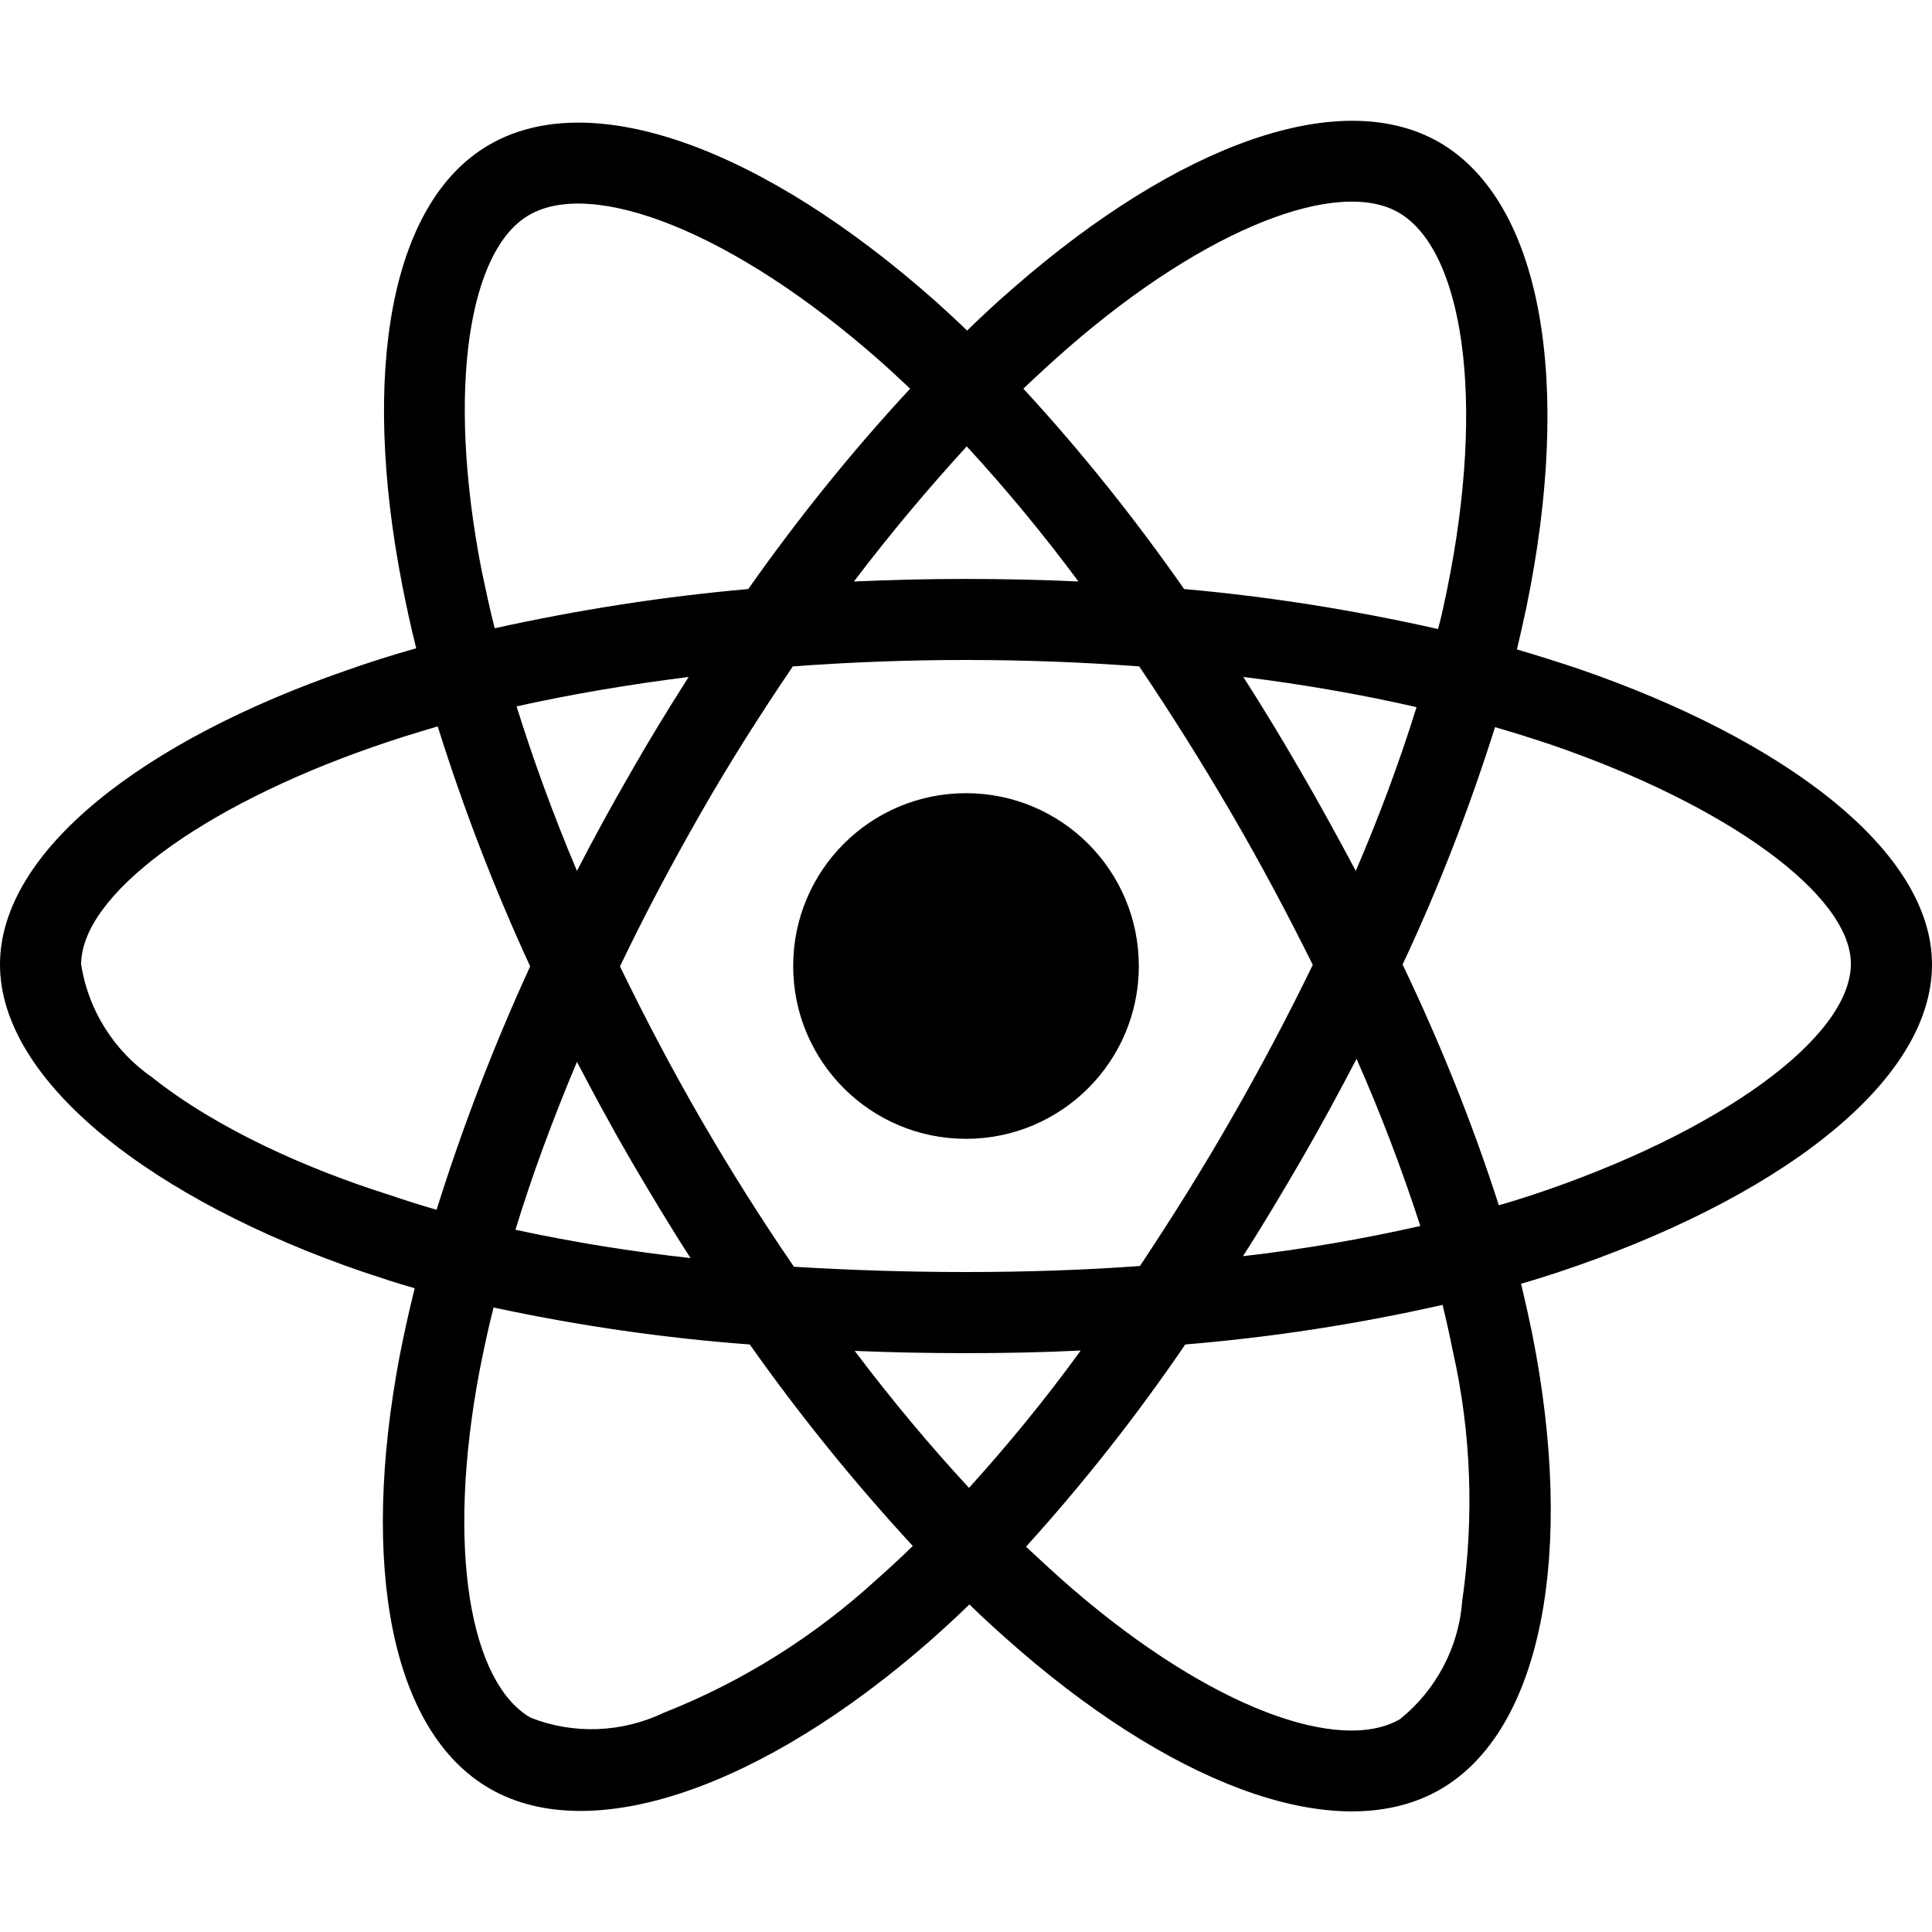
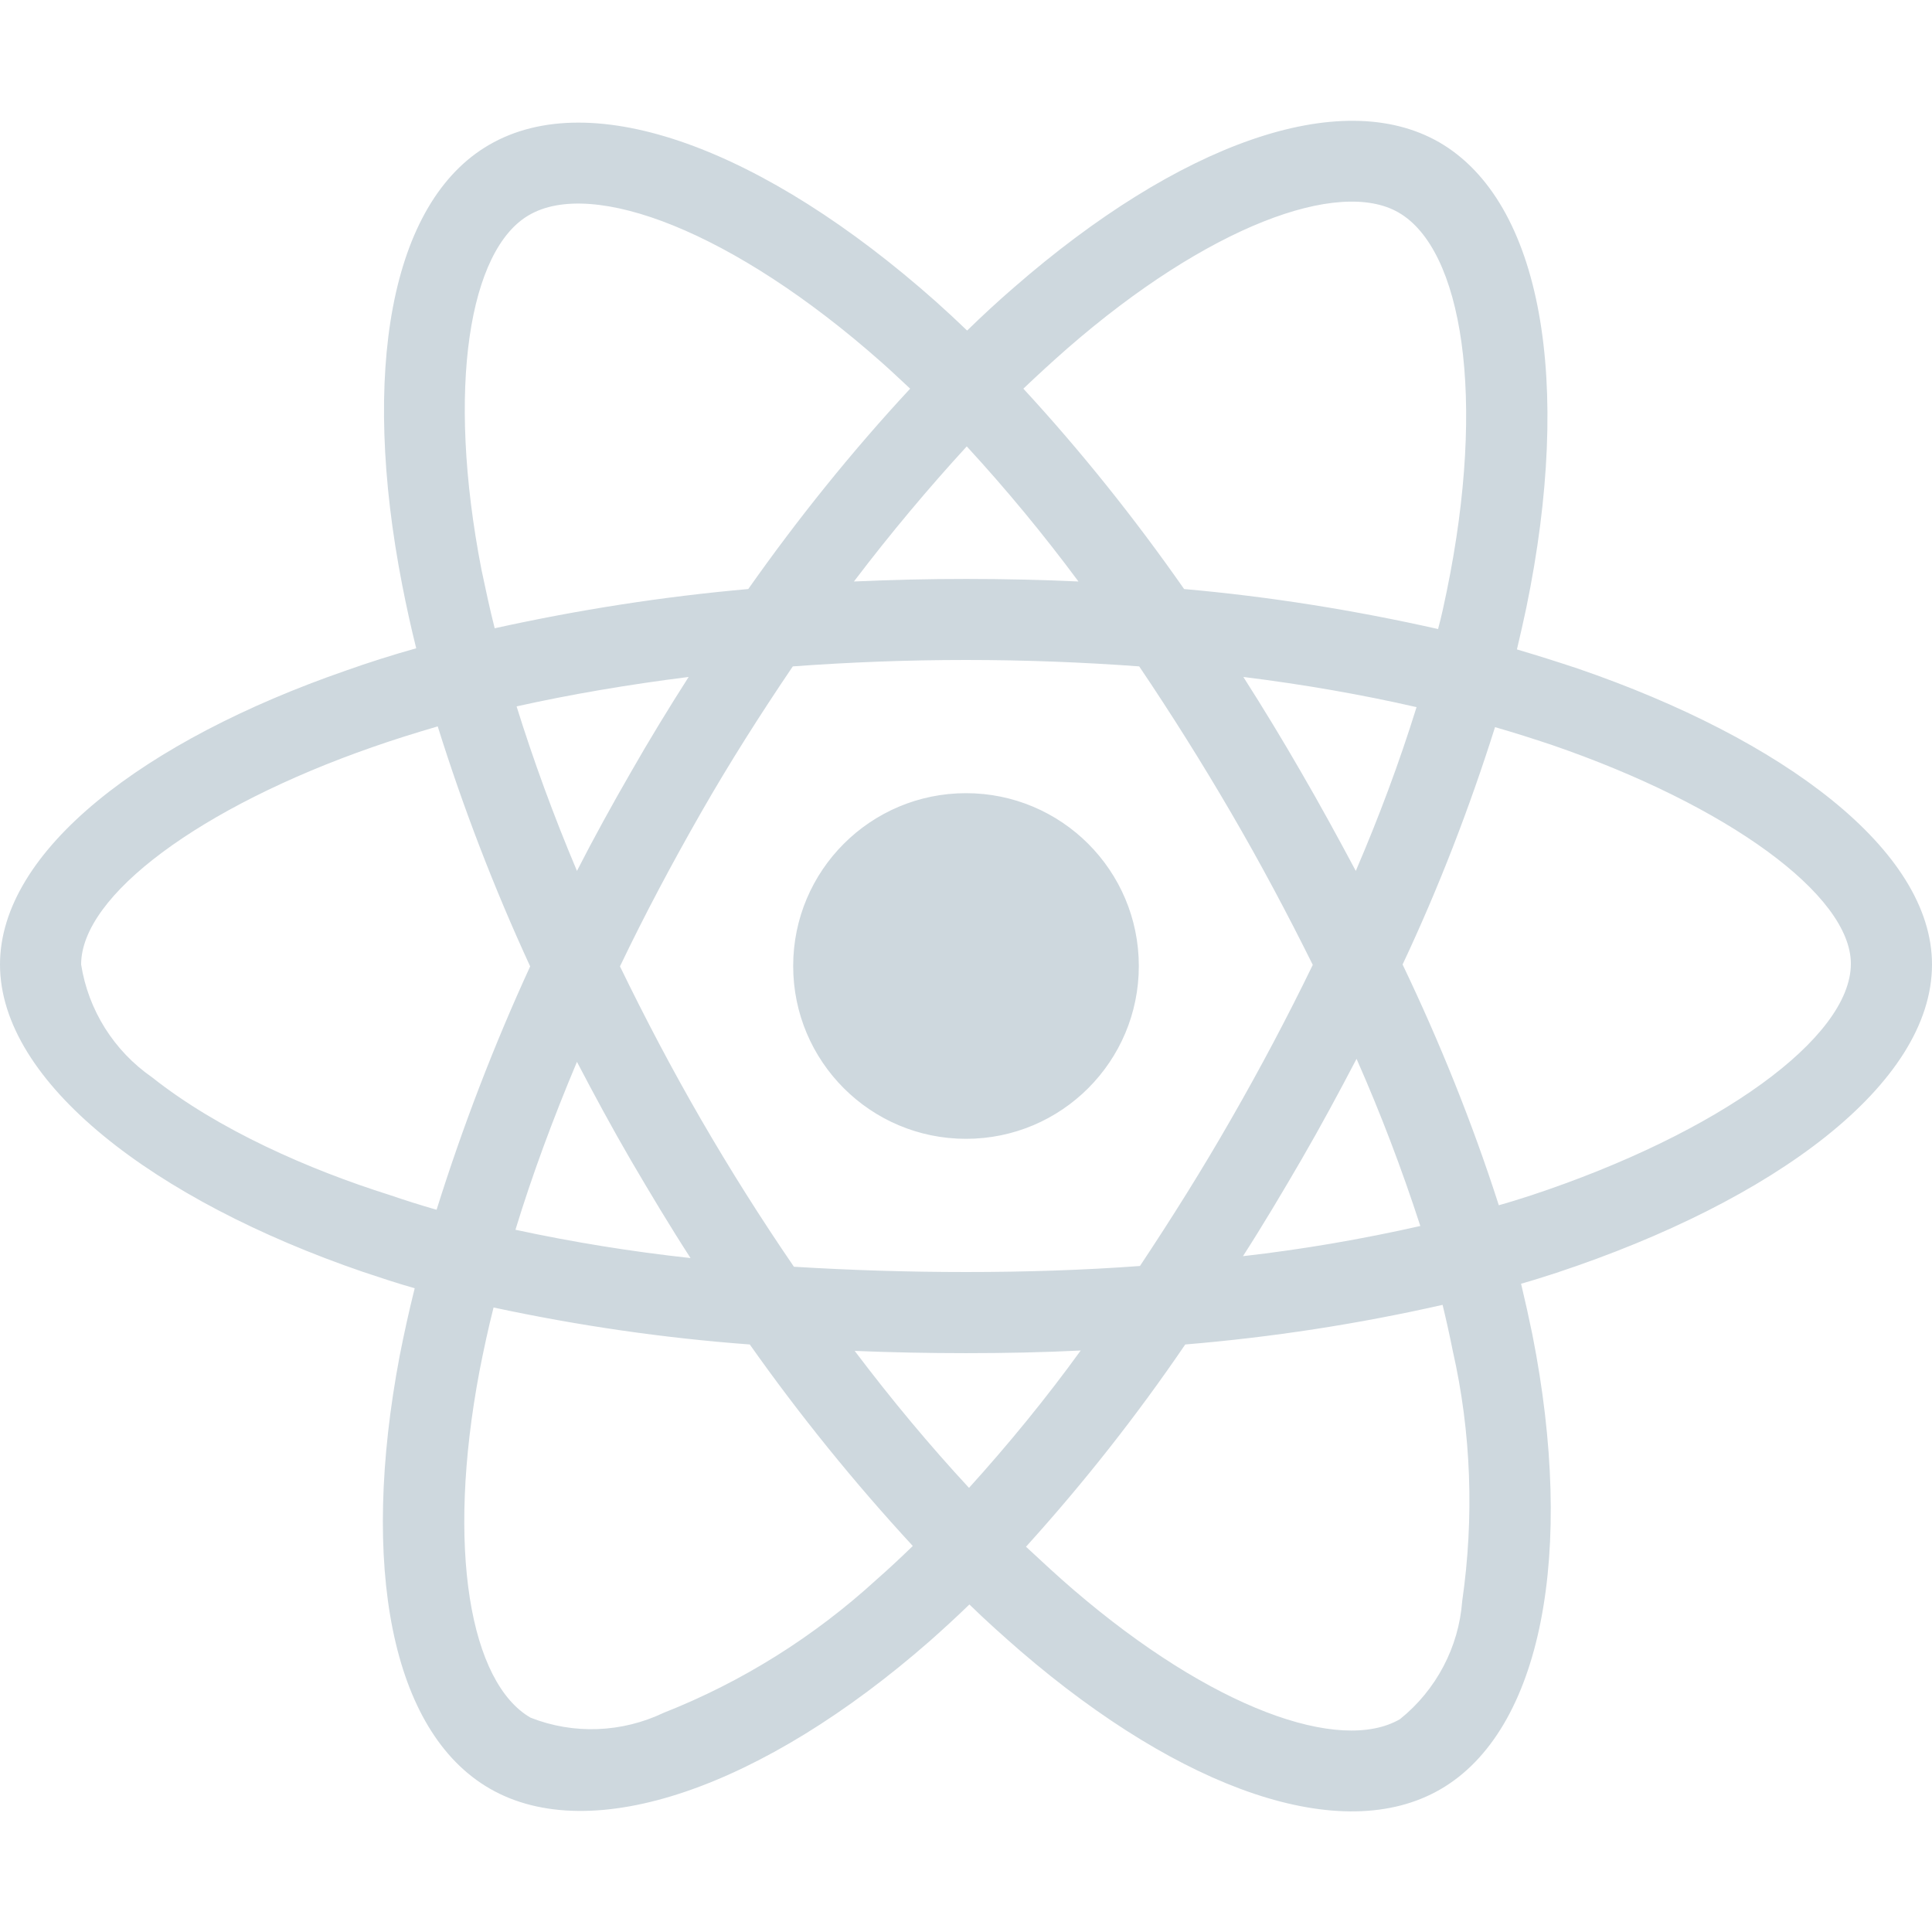
<svg xmlns="http://www.w3.org/2000/svg" aria-hidden="true" focusable="false" data-prefix="fab" data-icon="react" class="svg-inline--fa fa-react fa-w-16 fa-lg " role="img" viewBox="0 0 512 512">
-   <path fill="currentColor" d="M418.2 177.2c-5.4-1.8-10.8-3.5-16.2-5.1.9-3.7 1.7-7.4 2.5-11.1 12.3-59.6 4.2-107.5-23.1-123.3-26.3-15.1-69.2.6-112.6 38.4-4.3 3.7-8.5 7.6-12.5 11.5-2.7-2.6-5.5-5.2-8.3-7.7-45.5-40.4-91.1-57.4-118.4-41.5-26.2 15.2-34 60.3-23 116.7 1.1 5.6 2.3 11.1 3.7 16.7-6.4 1.8-12.7 3.8-18.6 5.9C38.3 196.2 0 225.4 0 255.6c0 31.2 40.8 62.5 96.3 81.5 4.5 1.5 9 3 13.6 4.3-1.5 6-2.8 11.9-4 18-10.5 55.5-2.3 99.5 23.9 114.6 27 15.6 72.4-.4 116.6-39.1 3.5-3.1 7-6.3 10.5-9.7 4.4 4.3 9 8.4 13.6 12.4 42.8 36.8 85.1 51.7 111.2 36.6 27-15.6 35.8-62.9 24.4-120.5-.9-4.4-1.9-8.9-3-13.5 3.2-.9 6.3-1.9 9.4-2.9 57.7-19.1 99.5-50 99.5-81.7 0-30.3-39.4-59.7-93.8-78.4zM282.9 92.3c37.2-32.4 71.9-45.1 87.7-36 16.9 9.7 23.4 48.9 12.8 100.4-.7 3.4-1.4 6.7-2.3 10-22.2-5-44.7-8.6-67.3-10.6-13-18.6-27.2-36.4-42.6-53.1 3.9-3.7 7.7-7.2 11.7-10.7zM167.2 307.5c5.1 8.7 10.3 17.4 15.8 25.9-15.6-1.7-31.1-4.2-46.4-7.5 4.4-14.4 9.9-29.3 16.3-44.5 4.6 8.8 9.3 17.5 14.3 26.1zm-30.3-120.3c14.4-3.2 29.7-5.8 45.6-7.8-5.3 8.3-10.5 16.8-15.4 25.4-4.9 8.5-9.7 17.2-14.2 26-6.3-14.9-11.6-29.5-16-43.6zm27.4 68.9c6.6-13.8 13.8-27.3 21.4-40.6s15.8-26.2 24.4-38.9c15-1.1 30.3-1.7 45.9-1.7s31 .6 45.9 1.7c8.5 12.6 16.6 25.5 24.3 38.7s14.9 26.7 21.7 40.4c-6.7 13.8-13.9 27.4-21.6 40.8-7.6 13.3-15.7 26.2-24.2 39-14.9 1.1-30.4 1.6-46.1 1.6s-30.9-.5-45.6-1.4c-8.7-12.7-16.9-25.7-24.6-39s-14.8-26.8-21.5-40.6zm180.6 51.2c5.1-8.8 9.9-17.7 14.6-26.7 6.4 14.5 12 29.2 16.9 44.3-15.5 3.5-31.2 6.2-47 8 5.4-8.4 10.5-17 15.5-25.6zm14.4-76.5c-4.7-8.8-9.5-17.6-14.5-26.2-4.9-8.5-10-16.9-15.3-25.2 16.1 2 31.5 4.7 45.9 8-4.6 14.8-10 29.2-16.1 43.4zM256.2 118.3c10.5 11.4 20.4 23.4 29.6 35.8-19.8-.9-39.7-.9-59.5 0 9.8-12.9 19.9-24.9 29.9-35.8zM140.2 57c16.8-9.8 54.1 4.2 93.4 39 2.5 2.2 5 4.6 7.6 7-15.5 16.7-29.8 34.5-42.9 53.1-22.6 2-45 5.5-67.2 10.4-1.3-5.1-2.4-10.3-3.5-15.5-9.4-48.4-3.2-84.9 12.6-94zm-24.5 263.6c-4.2-1.2-8.3-2.5-12.4-3.9-21.3-6.7-45.5-17.3-63-31.2-10.1-7-16.9-17.8-18.8-29.9 0-18.3 31.6-41.7 77.2-57.6 5.7-2 11.5-3.8 17.3-5.5 6.8 21.7 15 43 24.5 63.6-9.6 20.9-17.9 42.5-24.8 64.5zm116.6 98c-16.5 15.1-35.6 27.1-56.4 35.3-11.1 5.3-23.9 5.8-35.3 1.3-15.9-9.2-22.5-44.5-13.5-92 1.1-5.6 2.3-11.2 3.7-16.7 22.4 4.8 45 8.1 67.9 9.8 13.2 18.7 27.7 36.6 43.2 53.4-3.2 3.1-6.4 6.1-9.6 8.9zm24.5-24.3c-10.2-11-20.4-23.2-30.3-36.3 9.6.4 19.5.6 29.5.6 10.3 0 20.4-.2 30.4-.7-9.2 12.7-19.1 24.8-29.6 36.4zm130.7 30c-.9 12.2-6.9 23.6-16.5 31.3-15.9 9.2-49.8-2.8-86.4-34.2-4.2-3.6-8.4-7.5-12.7-11.5 15.3-16.9 29.4-34.8 42.2-53.6 22.9-1.9 45.7-5.4 68.2-10.5 1 4.1 1.9 8.2 2.7 12.2 4.9 21.6 5.7 44.1 2.5 66.3zm18.2-107.5c-2.8.9-5.6 1.8-8.5 2.6-7-21.8-15.6-43.1-25.5-63.8 9.6-20.4 17.7-41.4 24.5-62.9 5.2 1.5 10.2 3.1 15 4.7 46.6 16 79.3 39.8 79.3 58 0 19.6-34.9 44.9-84.8 61.4zm-149.7-15c25.3 0 45.8-20.5 45.8-45.8s-20.5-45.8-45.8-45.8c-25.3 0-45.8 20.5-45.8 45.8s20.5 45.8 45.8 45.8z" />
+   <path fill="#ced8de" d="M418.2 177.2c-5.4-1.8-10.8-3.5-16.2-5.1.9-3.7 1.7-7.4 2.5-11.1 12.3-59.6 4.2-107.5-23.1-123.3-26.3-15.1-69.2.6-112.6 38.4-4.3 3.7-8.5 7.6-12.5 11.5-2.7-2.6-5.5-5.2-8.3-7.7-45.5-40.4-91.1-57.4-118.4-41.5-26.2 15.2-34 60.3-23 116.7 1.1 5.6 2.3 11.1 3.7 16.7-6.4 1.8-12.7 3.8-18.6 5.9C38.3 196.2 0 225.4 0 255.6c0 31.2 40.8 62.5 96.3 81.5 4.5 1.5 9 3 13.6 4.3-1.5 6-2.8 11.9-4 18-10.5 55.5-2.3 99.5 23.9 114.6 27 15.6 72.4-.4 116.6-39.1 3.5-3.1 7-6.3 10.5-9.7 4.4 4.3 9 8.4 13.6 12.4 42.8 36.8 85.1 51.7 111.2 36.6 27-15.6 35.8-62.9 24.4-120.5-.9-4.4-1.9-8.9-3-13.5 3.2-.9 6.3-1.9 9.4-2.9 57.7-19.1 99.5-50 99.5-81.7 0-30.3-39.4-59.7-93.8-78.4zM282.9 92.3c37.2-32.4 71.9-45.1 87.7-36 16.9 9.7 23.4 48.9 12.8 100.4-.7 3.4-1.4 6.7-2.3 10-22.2-5-44.7-8.6-67.3-10.6-13-18.6-27.2-36.4-42.6-53.1 3.9-3.7 7.7-7.2 11.7-10.7zM167.2 307.5c5.1 8.7 10.3 17.4 15.8 25.9-15.6-1.7-31.1-4.2-46.4-7.5 4.4-14.4 9.9-29.3 16.3-44.5 4.6 8.8 9.3 17.5 14.3 26.1zm-30.3-120.3c14.4-3.2 29.7-5.8 45.6-7.8-5.3 8.3-10.5 16.8-15.4 25.4-4.9 8.5-9.7 17.2-14.2 26-6.3-14.9-11.6-29.5-16-43.6zm27.4 68.9c6.6-13.8 13.8-27.3 21.4-40.6s15.8-26.2 24.4-38.9c15-1.1 30.3-1.7 45.9-1.7s31 .6 45.9 1.7c8.5 12.6 16.6 25.5 24.3 38.7s14.9 26.7 21.7 40.4c-6.7 13.8-13.9 27.4-21.6 40.8-7.6 13.3-15.7 26.2-24.2 39-14.9 1.1-30.4 1.6-46.1 1.6s-30.9-.5-45.6-1.4c-8.7-12.7-16.9-25.7-24.6-39s-14.8-26.8-21.5-40.6zm180.6 51.2c5.1-8.8 9.9-17.7 14.6-26.7 6.4 14.5 12 29.2 16.9 44.3-15.5 3.5-31.2 6.2-47 8 5.4-8.4 10.5-17 15.5-25.6zm14.4-76.5c-4.7-8.8-9.5-17.6-14.5-26.2-4.9-8.5-10-16.9-15.3-25.2 16.1 2 31.5 4.7 45.9 8-4.6 14.8-10 29.2-16.1 43.4zM256.2 118.3c10.5 11.4 20.4 23.4 29.6 35.8-19.8-.9-39.7-.9-59.5 0 9.8-12.9 19.9-24.9 29.9-35.8zM140.2 57c16.8-9.8 54.1 4.2 93.4 39 2.5 2.2 5 4.6 7.6 7-15.5 16.7-29.8 34.5-42.9 53.1-22.6 2-45 5.5-67.2 10.4-1.3-5.1-2.4-10.3-3.5-15.5-9.4-48.4-3.2-84.9 12.6-94zm-24.5 263.6c-4.2-1.2-8.3-2.5-12.4-3.9-21.3-6.7-45.5-17.3-63-31.2-10.1-7-16.9-17.8-18.8-29.9 0-18.3 31.6-41.7 77.2-57.6 5.7-2 11.5-3.8 17.3-5.5 6.8 21.7 15 43 24.5 63.6-9.6 20.9-17.9 42.5-24.8 64.5zm116.6 98c-16.5 15.1-35.6 27.1-56.4 35.3-11.1 5.3-23.9 5.8-35.3 1.3-15.9-9.2-22.5-44.5-13.5-92 1.1-5.6 2.3-11.2 3.7-16.7 22.4 4.8 45 8.1 67.9 9.8 13.2 18.7 27.7 36.6 43.2 53.4-3.2 3.1-6.4 6.1-9.6 8.9zm24.5-24.3c-10.2-11-20.4-23.2-30.3-36.3 9.6.4 19.5.6 29.5.6 10.3 0 20.4-.2 30.4-.7-9.2 12.7-19.1 24.8-29.6 36.4zm130.7 30c-.9 12.2-6.9 23.6-16.5 31.3-15.9 9.2-49.8-2.8-86.4-34.2-4.2-3.6-8.4-7.5-12.7-11.5 15.3-16.9 29.4-34.8 42.2-53.6 22.9-1.9 45.7-5.4 68.2-10.5 1 4.1 1.9 8.2 2.7 12.2 4.9 21.6 5.7 44.1 2.5 66.3zm18.2-107.5c-2.8.9-5.6 1.8-8.5 2.6-7-21.8-15.6-43.1-25.5-63.8 9.6-20.4 17.7-41.4 24.5-62.9 5.2 1.5 10.2 3.1 15 4.7 46.6 16 79.3 39.8 79.3 58 0 19.6-34.9 44.9-84.8 61.4zm-149.7-15c25.3 0 45.8-20.5 45.8-45.8s-20.5-45.8-45.8-45.8c-25.3 0-45.8 20.5-45.8 45.8s20.5 45.8 45.8 45.8z" />
</svg>
